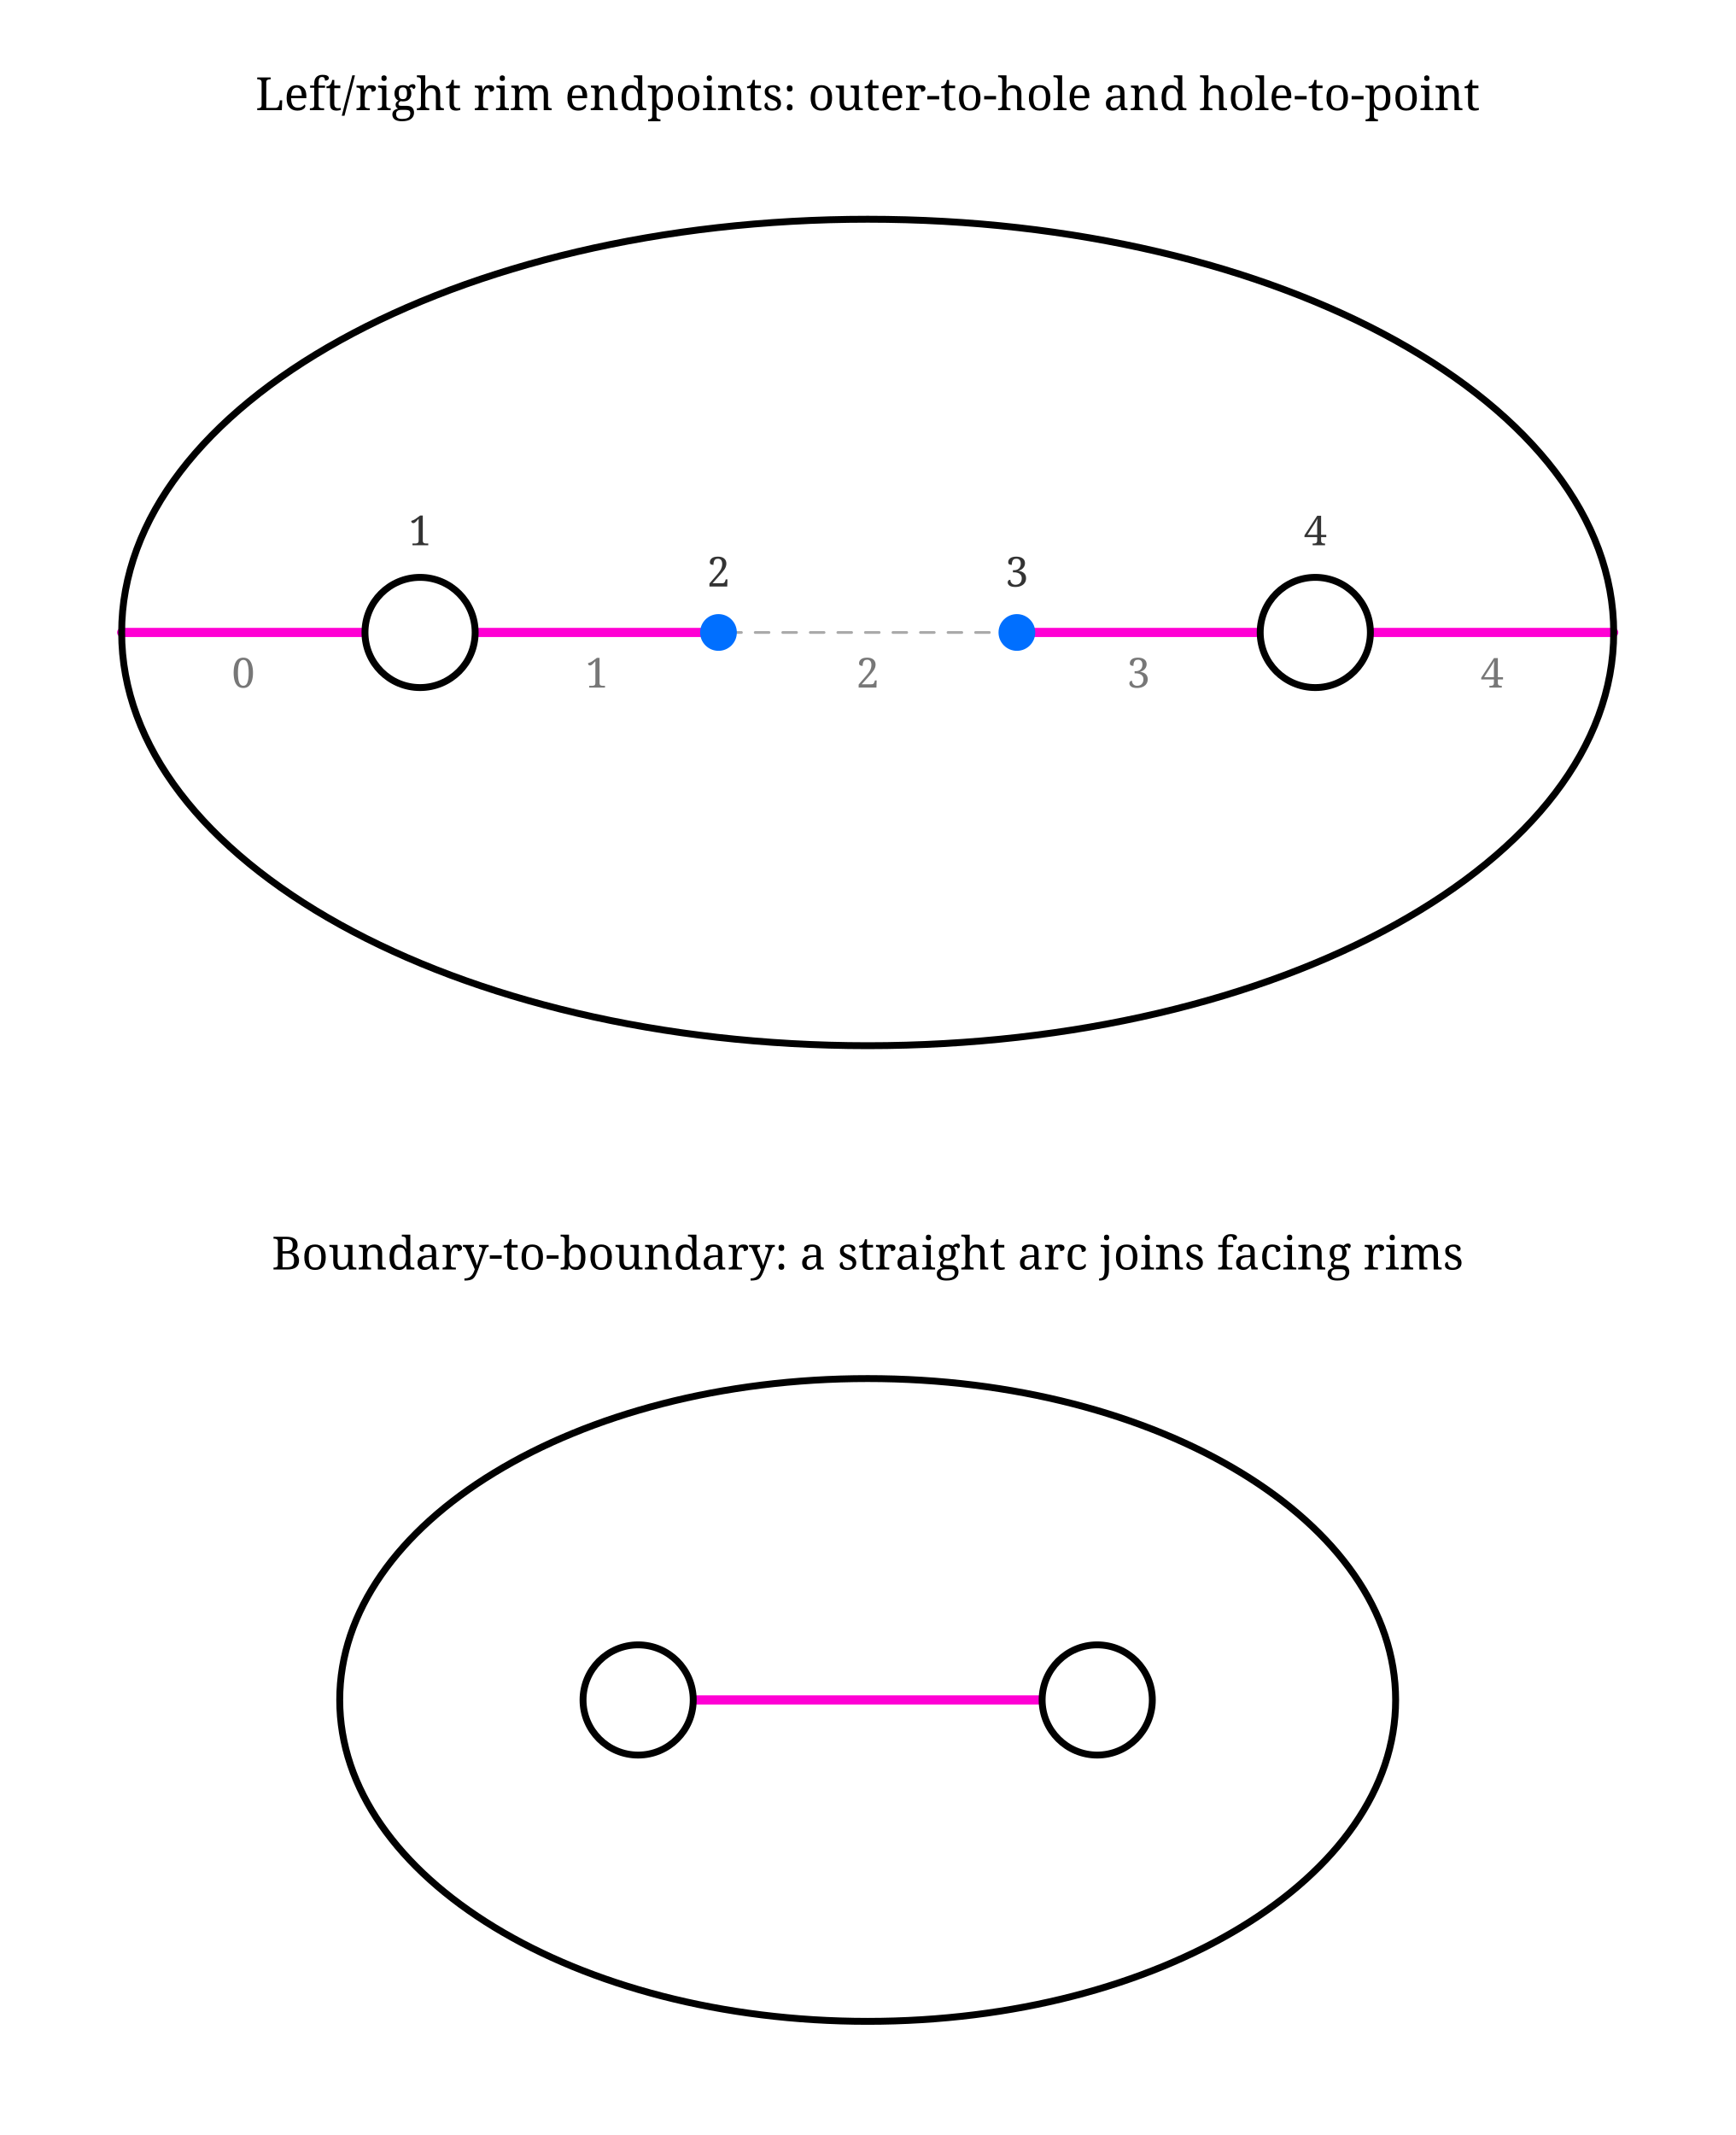
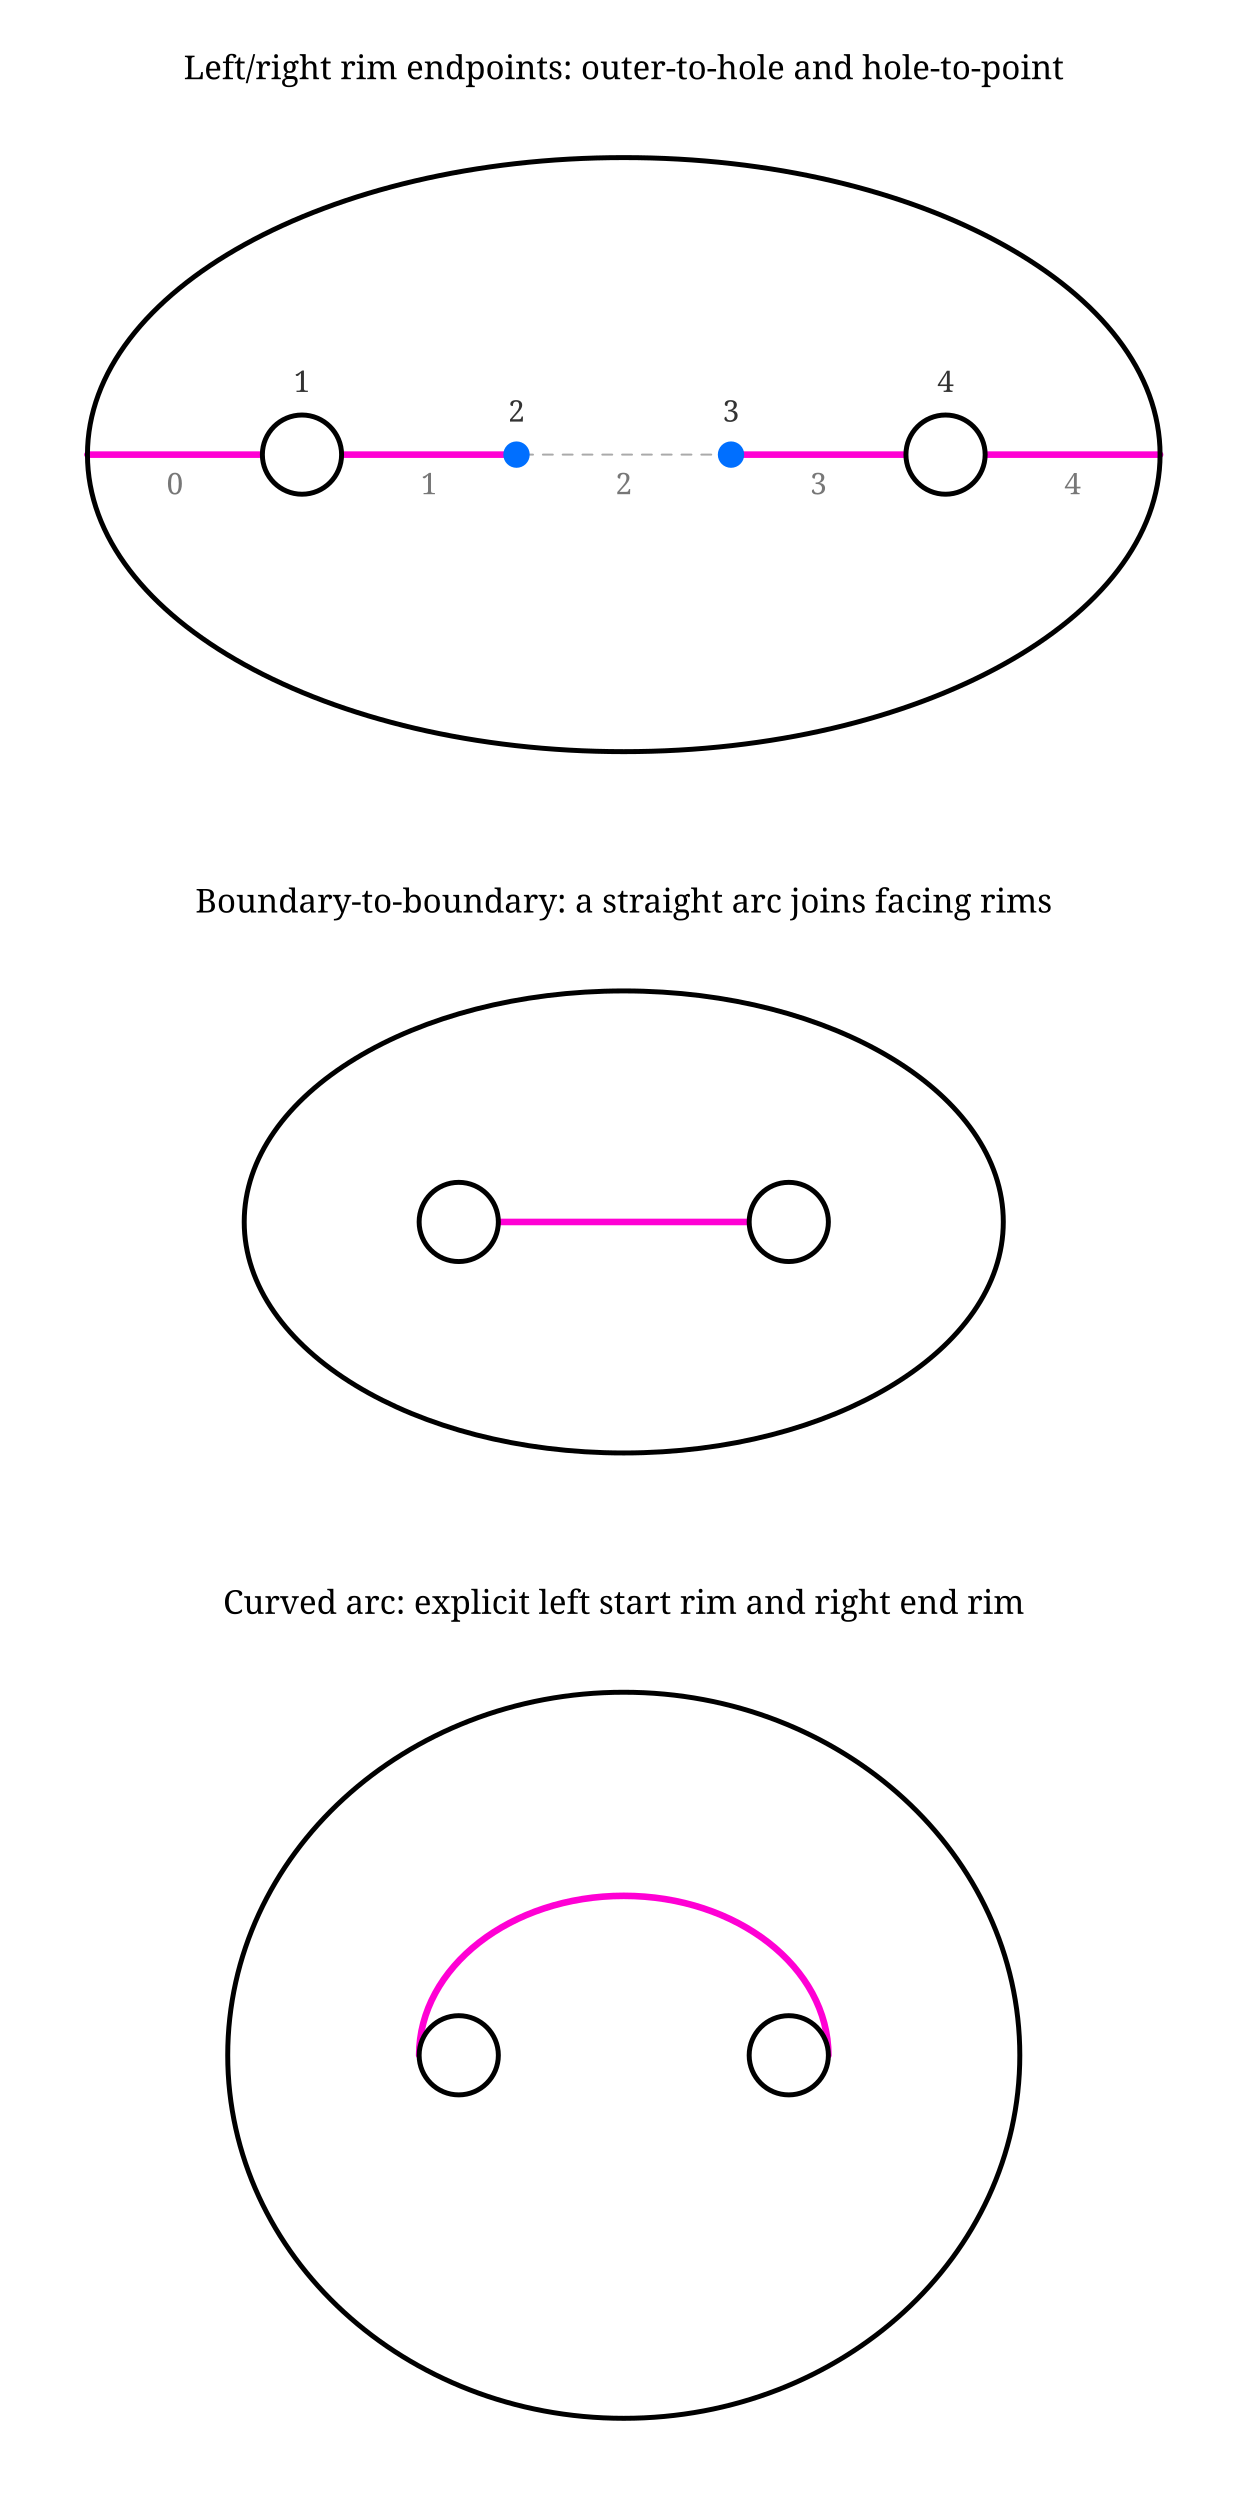
- <svg xmlns="http://www.w3.org/2000/svg" viewBox="0 0 378 465" width="378" height="465" role="img">
+ <svg xmlns="http://www.w3.org/2000/svg" viewBox="0 0 378 757.5" width="378" height="757.5" role="img">
  <defs>
-     <clipPath id="sd-d72f266e0e884bb08b66" clipPathUnits="userSpaceOnUse">
-       <path d="M 0 465 L 378 465 L 378 0 L 0 0 Z  M 79.5 137.75 A 12 12 0 1 1 103.5 137.75 A 12 12 0 1 1 79.5 137.75 Z  M 274.5 137.75 A 12 12 0 1 1 298.5 137.75 A 12 12 0 1 1 274.5 137.75 Z  M 127 370.25 A 12 12 0 1 1 151 370.25 A 12 12 0 1 1 127 370.25 Z  M 227 370.25 A 12 12 0 1 1 251 370.25 A 12 12 0 1 1 227 370.25 Z " clip-rule="evenodd" fill-rule="evenodd" />
+     <clipPath id="sd-2bae29663fc0d8e4de5d" clipPathUnits="userSpaceOnUse">
+       <path d="M 0 757.5 L 378 757.5 L 378 0 L 0 0 Z  M 79.5 137.75 A 12 12 0 1 1 103.5 137.75 A 12 12 0 1 1 79.5 137.75 Z  M 274.5 137.75 A 12 12 0 1 1 298.5 137.75 A 12 12 0 1 1 274.5 137.75 Z  M 127 370.25 A 12 12 0 1 1 151 370.25 A 12 12 0 1 1 127 370.25 Z  M 227 370.25 A 12 12 0 1 1 251 370.25 A 12 12 0 1 1 227 370.25 Z  M 127 622.75 A 12 12 0 1 1 151 622.75 A 12 12 0 1 1 127 622.75 Z  M 227 622.75 A 12 12 0 1 1 251 622.75 A 12 12 0 1 1 227 622.75 Z " clip-rule="evenodd" fill-rule="evenodd" />
    </clipPath>
  </defs>
-   <path class="axis" d="M 26.5 137.75 L 351.5 137.75" fill="none" stroke="#aaaaaa" stroke-width="0.6" stroke-linecap="round" stroke-linejoin="round" stroke-dasharray="3 3" clip-path="url(#sd-d72f266e0e884bb08b66)" />
-   <path class="arc" d="M 26.5 137.75 L 79.5 137.75" fill="none" stroke="#ff00d4" stroke-width="2" stroke-linecap="round" stroke-linejoin="round" clip-path="url(#sd-d72f266e0e884bb08b66)" />
-   <path class="arc" d="M 103.5 137.75 L 156.5 137.75" fill="none" stroke="#ff00d4" stroke-width="2" stroke-linecap="round" stroke-linejoin="round" clip-path="url(#sd-d72f266e0e884bb08b66)" />
-   <path class="arc" d="M 221.5 137.75 L 274.5 137.75" fill="none" stroke="#ff00d4" stroke-width="2" stroke-linecap="round" stroke-linejoin="round" clip-path="url(#sd-d72f266e0e884bb08b66)" />
-   <path class="arc" d="M 298.5 137.75 L 351.5 137.75" fill="none" stroke="#ff00d4" stroke-width="2" stroke-linecap="round" stroke-linejoin="round" clip-path="url(#sd-d72f266e0e884bb08b66)" />
-   <path class="arc" d="M 151 370.25 L 227 370.25" fill="none" stroke="#ff00d4" stroke-width="2" stroke-linecap="round" stroke-linejoin="round" clip-path="url(#sd-d72f266e0e884bb08b66)" />
+   <path class="axis" d="M 26.5 137.75 L 351.5 137.75" fill="none" stroke="#aaaaaa" stroke-width="0.6" stroke-linecap="round" stroke-linejoin="round" stroke-dasharray="3 3" clip-path="url(#sd-2bae29663fc0d8e4de5d)" />
+   <path class="arc" d="M 26.5 137.75 L 79.5 137.75" fill="none" stroke="#ff00d4" stroke-width="2" stroke-linecap="round" stroke-linejoin="round" clip-path="url(#sd-2bae29663fc0d8e4de5d)" />
+   <path class="arc" d="M 103.5 137.75 L 156.5 137.75" fill="none" stroke="#ff00d4" stroke-width="2" stroke-linecap="round" stroke-linejoin="round" clip-path="url(#sd-2bae29663fc0d8e4de5d)" />
+   <path class="arc" d="M 221.5 137.75 L 274.5 137.75" fill="none" stroke="#ff00d4" stroke-width="2" stroke-linecap="round" stroke-linejoin="round" clip-path="url(#sd-2bae29663fc0d8e4de5d)" />
+   <path class="arc" d="M 298.5 137.75 L 351.5 137.75" fill="none" stroke="#ff00d4" stroke-width="2" stroke-linecap="round" stroke-linejoin="round" clip-path="url(#sd-2bae29663fc0d8e4de5d)" />
+   <path class="arc" d="M 151 370.25 L 227 370.25" fill="none" stroke="#ff00d4" stroke-width="2" stroke-linecap="round" stroke-linejoin="round" clip-path="url(#sd-2bae29663fc0d8e4de5d)" />
+   <path class="arc" d="M 127 622.75 A 62 48.308 0 0 1 251 622.75" fill="none" stroke="#ff00d4" stroke-width="2" stroke-linecap="round" stroke-linejoin="round" clip-path="url(#sd-2bae29663fc0d8e4de5d)" />
  <ellipse class="outer-boundary" cx="189" cy="137.75" rx="162.5" ry="90" fill="none" stroke="#000000" stroke-width="1.5" />
  <circle class="inner-boundary-circle" cx="91.5" cy="137.75" r="12" fill="none" stroke="#000000" stroke-width="1.5" />
  <circle class="marked-point" cx="156.5" cy="137.75" r="4" fill="#006fff" />
  <circle class="marked-point" cx="221.5" cy="137.75" r="4" fill="#006fff" />
  <circle class="inner-boundary-circle" cx="286.5" cy="137.75" r="12" fill="none" stroke="#000000" stroke-width="1.5" />
  <ellipse class="outer-boundary" cx="189" cy="370.25" rx="115" ry="70" fill="none" stroke="#000000" stroke-width="1.5" />
  <circle class="inner-boundary-circle" cx="139" cy="370.25" r="12" fill="none" stroke="#000000" stroke-width="1.5" />
  <circle class="inner-boundary-circle" cx="239" cy="370.25" r="12" fill="none" stroke="#000000" stroke-width="1.5" />
+   <ellipse class="outer-boundary" cx="189" cy="622.75" rx="120" ry="110" fill="none" stroke="#000000" stroke-width="1.5" />
+   <circle class="inner-boundary-circle" cx="139" cy="622.75" r="12" fill="none" stroke="#000000" stroke-width="1.5" />
+   <circle class="inner-boundary-circle" cx="239" cy="622.75" r="12" fill="none" stroke="#000000" stroke-width="1.5" />
  <text x="53" y="149.75" fill="#777777" font-size="9" font-family="serif" text-anchor="middle">0</text>
  <text x="130" y="149.75" fill="#777777" font-size="9" font-family="serif" text-anchor="middle">1</text>
  <text x="189" y="149.75" fill="#777777" font-size="9" font-family="serif" text-anchor="middle">2</text>
  <text x="248" y="149.75" fill="#777777" font-size="9" font-family="serif" text-anchor="middle">3</text>
  <text x="325" y="149.75" fill="#777777" font-size="9" font-family="serif" text-anchor="middle">4</text>
  <text x="91.5" y="118.75" fill="#333333" font-size="9" font-family="serif" text-anchor="middle">1</text>
  <text x="156.5" y="127.75" fill="#333333" font-size="9" font-family="serif" text-anchor="middle">2</text>
  <text x="221.5" y="127.75" fill="#333333" font-size="9" font-family="serif" text-anchor="middle">3</text>
  <text x="286.5" y="118.75" fill="#333333" font-size="9" font-family="serif" text-anchor="middle">4</text>
  <text x="189" y="24" fill="#000000" font-size="10" font-family="serif" text-anchor="middle">Left/right rim endpoints: outer-to-hole and hole-to-point</text>
  <text x="189" y="276.5" fill="#000000" font-size="10" font-family="serif" text-anchor="middle">Boundary-to-boundary: a straight arc joins facing rims</text>
+   <text x="189" y="489" fill="#000000" font-size="10" font-family="serif" text-anchor="middle">Curved arc: explicit left start rim and right end rim</text>
</svg>
